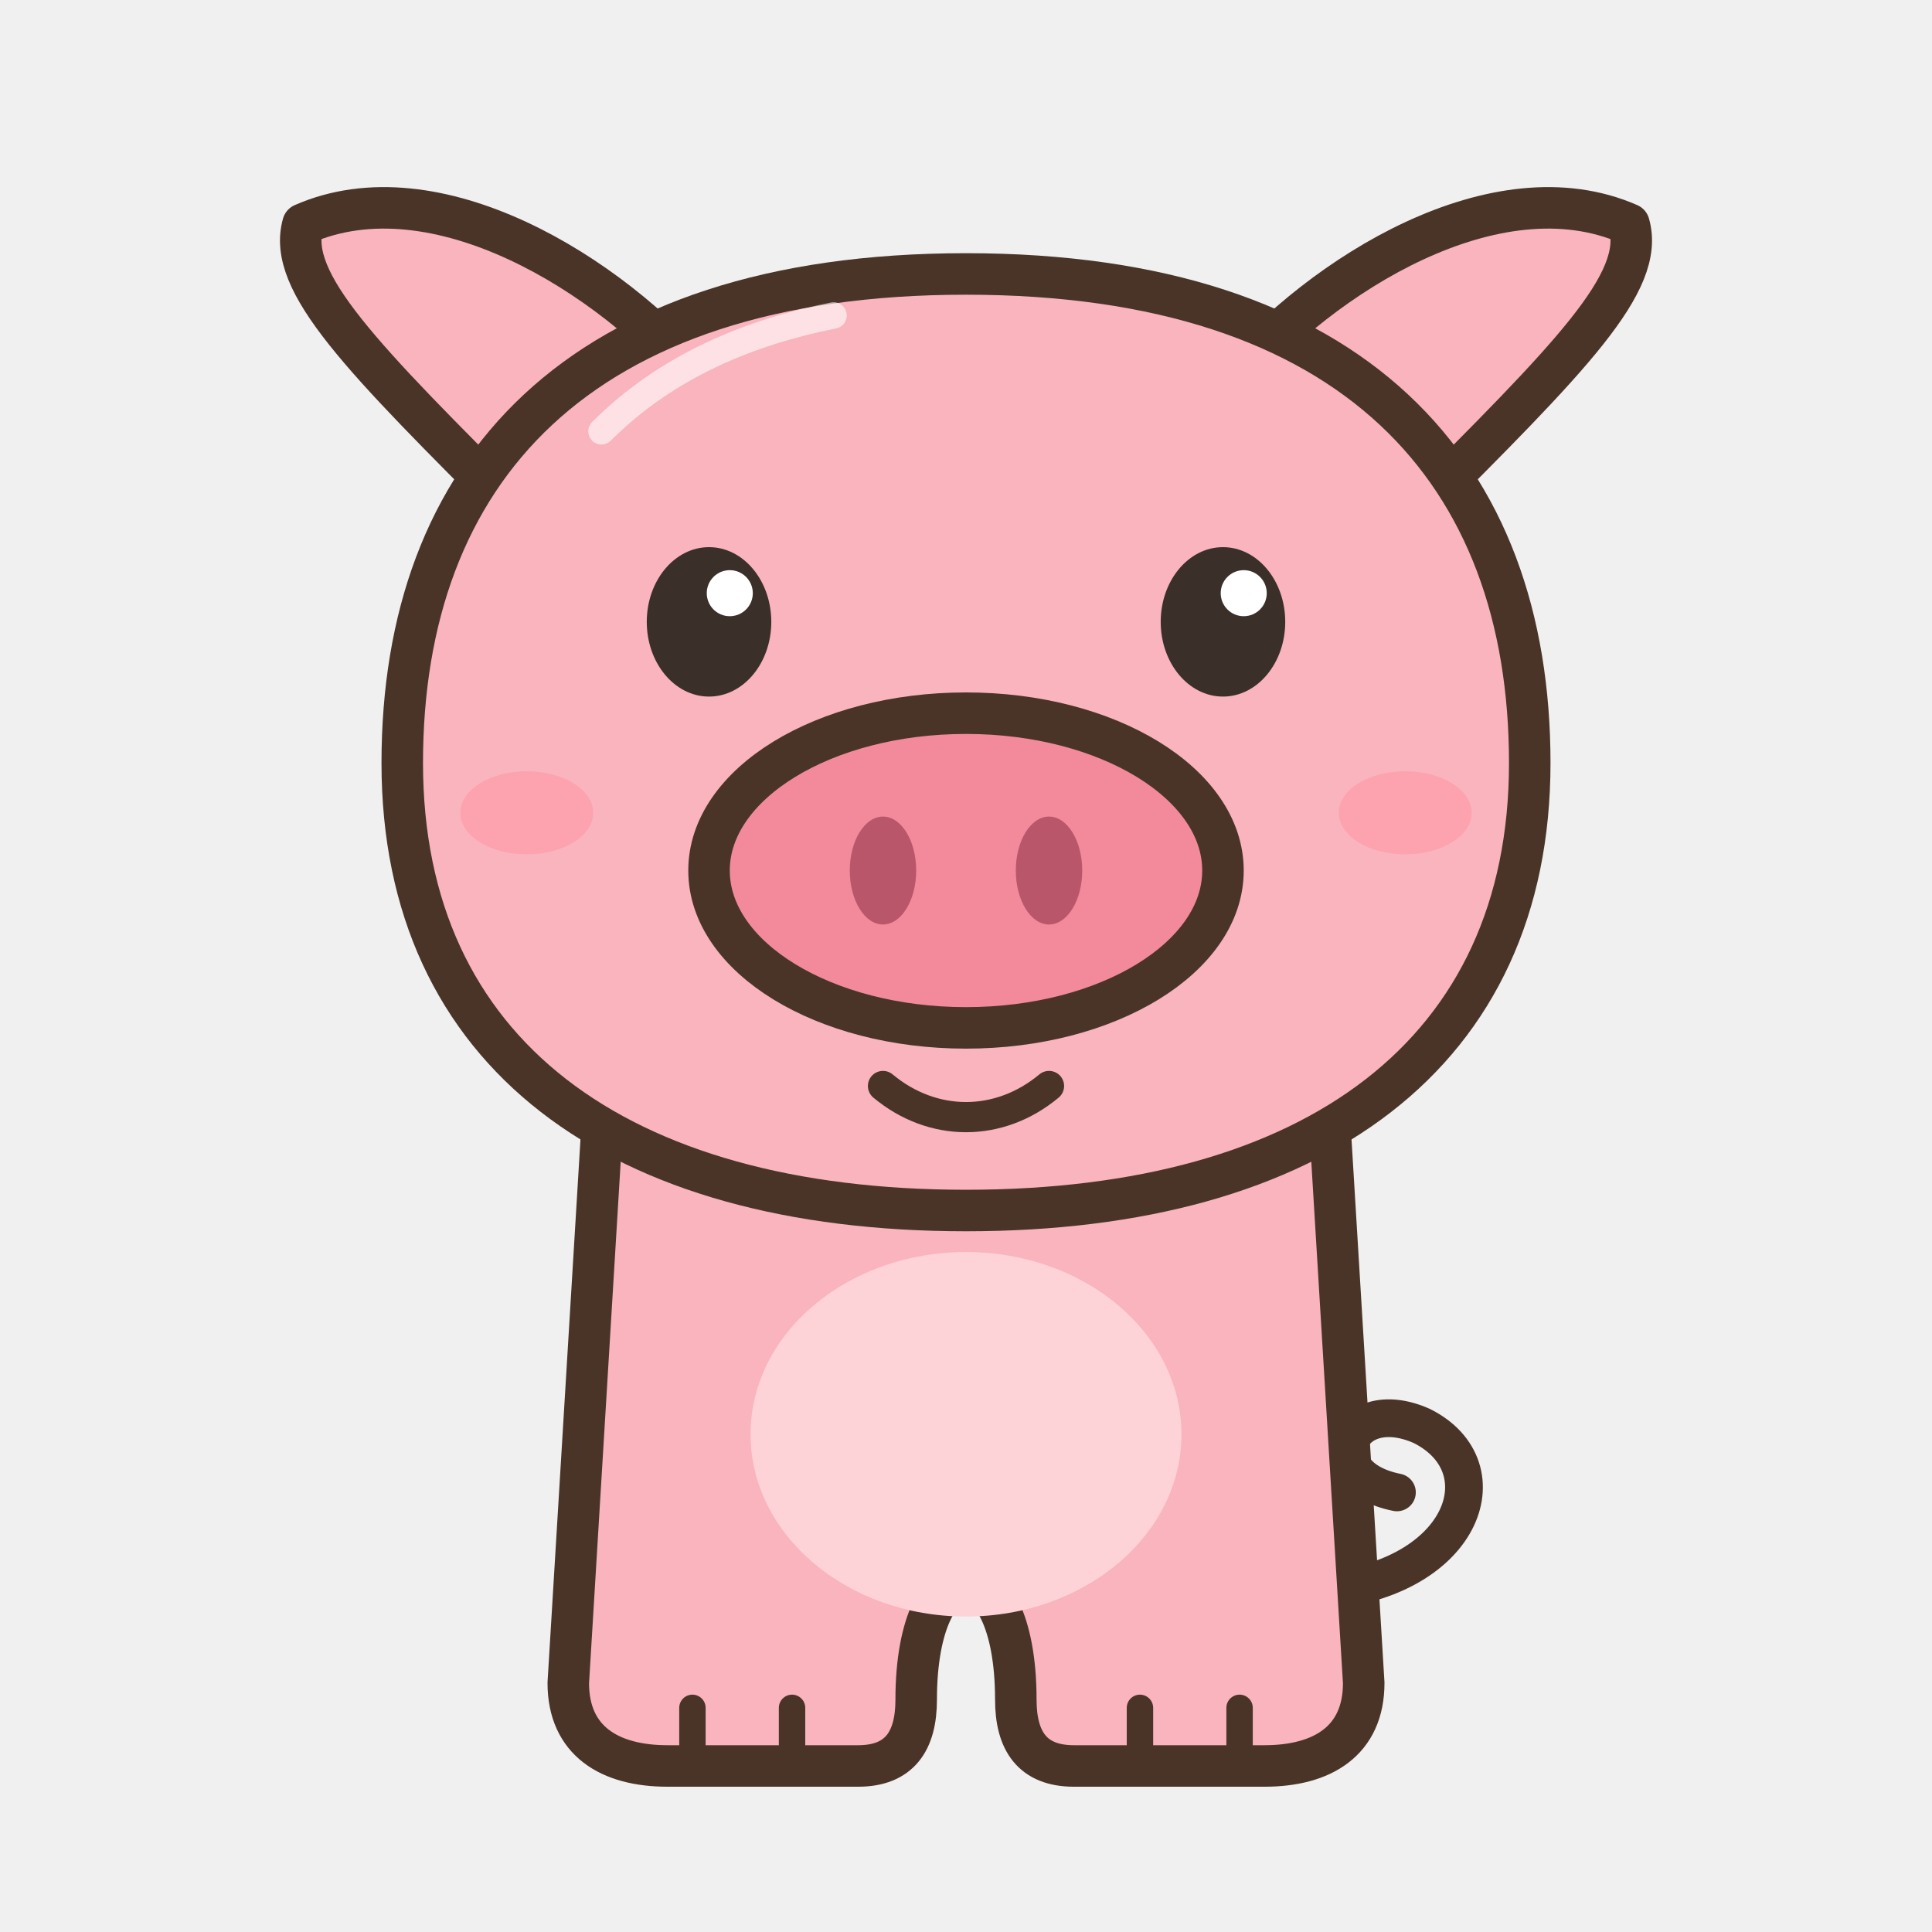
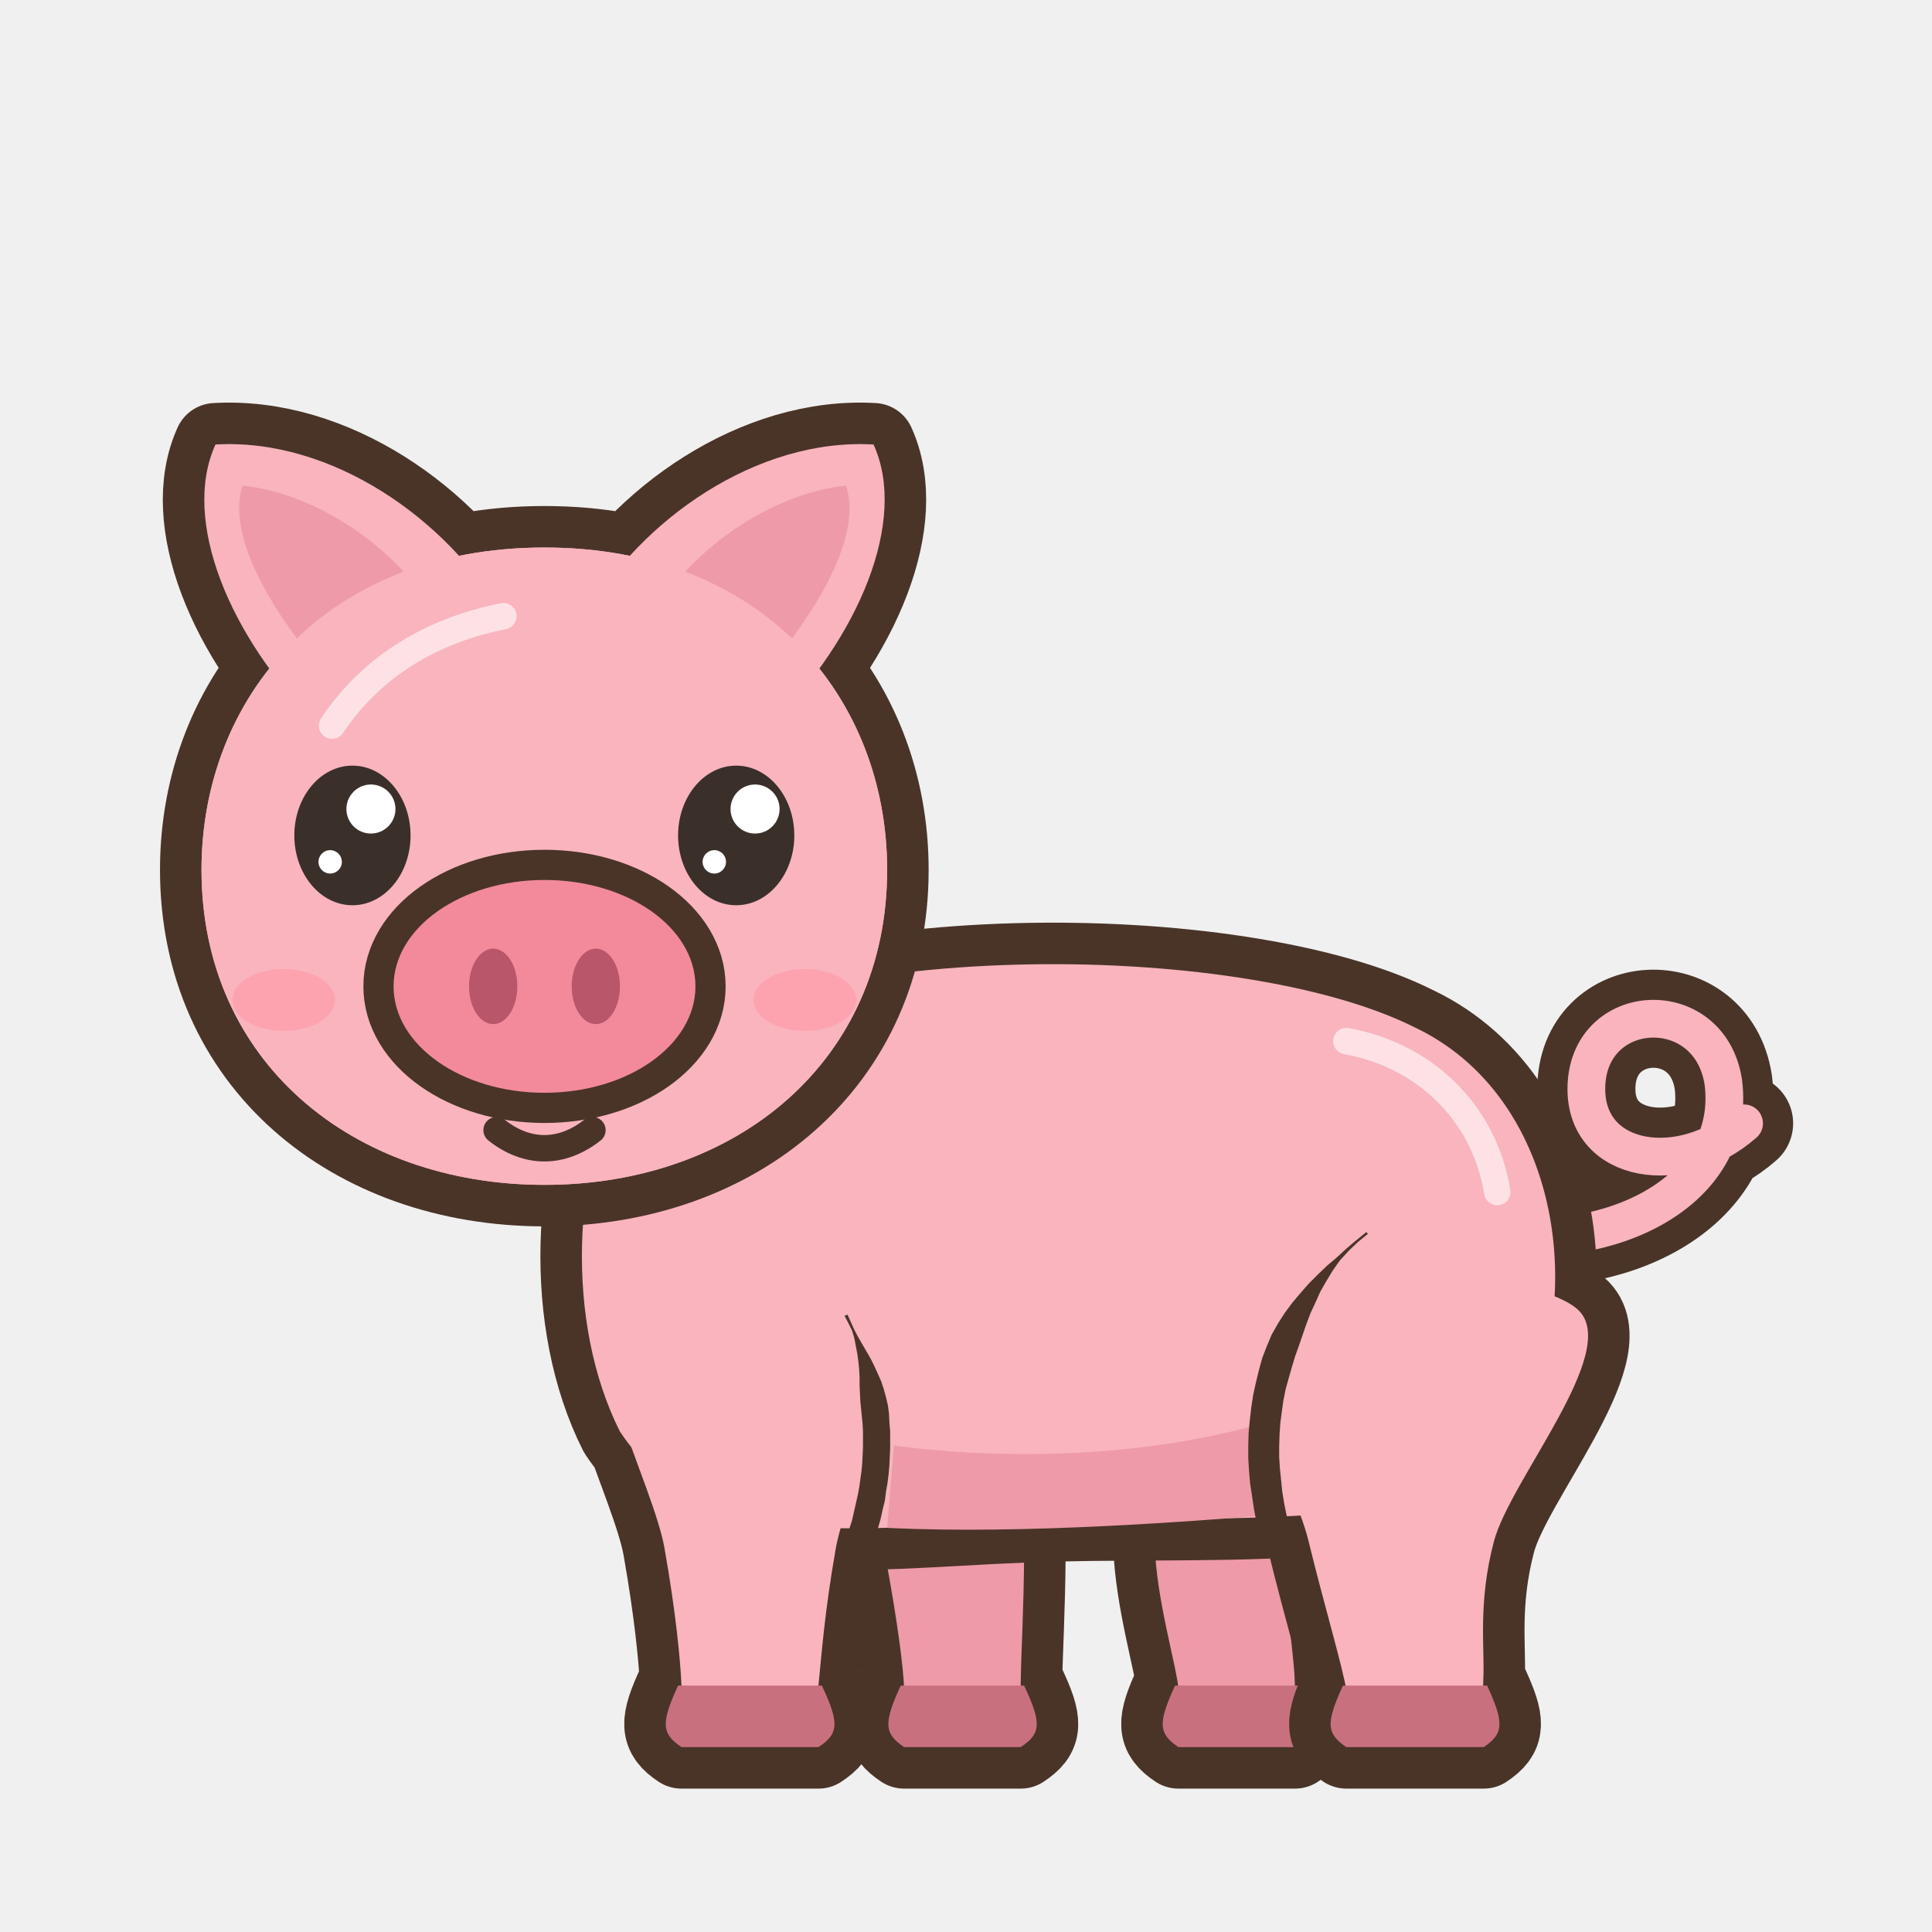
<svg xmlns="http://www.w3.org/2000/svg" viewBox="0 0 512 512" width="512" height="512">
-   <path d="M348.3 421.8 C387.8 419.6 398.8 388.9 376.8 377.9 C357 369.1 348.3 391.1 370.2 395.5" fill="none" stroke="#4a3428" stroke-width="10" stroke-linejoin="round" stroke-linecap="round" />
-   <path d="M159.4 301 C159.4 279.1 194.5 268.1 256 268.1 C317.5 268.1 352.6 279.1 352.6 301 L361.4 446 C361.4 461.4 350.4 468 335.1 468 L284.6 468 C273.6 468 269.2 461.4 269.2 450.4 C269.2 408.7 242.8 408.7 242.8 450.4 C242.8 461.4 238.4 468 227.4 468 L176.9 468 C161.6 468 150.6 461.4 150.6 446 Z" fill="#f9b4be" stroke="#4a3428" stroke-width="11" stroke-linejoin="round" stroke-linecap="round" />
-   <ellipse cx="256" cy="380.1" rx="57.1" ry="48.3" fill="#fdd3d8" />
-   <line x1="183.5" y1="452.6" x2="183.5" y2="468" fill="none" stroke="#4a3428" stroke-width="7" stroke-linejoin="round" stroke-linecap="round" />
-   <line x1="209.9" y1="452.6" x2="209.9" y2="468" fill="none" stroke="#4a3428" stroke-width="7" stroke-linejoin="round" stroke-linecap="round" />
-   <line x1="302.1" y1="452.6" x2="302.1" y2="468" fill="none" stroke="#4a3428" stroke-width="7" stroke-linejoin="round" stroke-linecap="round" />
-   <line x1="328.5" y1="452.6" x2="328.5" y2="468" fill="none" stroke="#4a3428" stroke-width="7" stroke-linejoin="round" stroke-linecap="round" />
-   <path d="M137.4 136.3 C95.7 94.6 75.9 74.8 80.3 59.4 C115.4 44 161.6 72.6 185.7 101.1 Z" fill="#f9b4be" stroke="#4a3428" stroke-width="11" stroke-linejoin="round" stroke-linecap="round" />
-   <path d="M374.6 136.3 C416.3 94.6 436.1 74.8 431.7 59.4 C396.6 44 350.4 72.6 326.3 101.1 Z" fill="#f9b4be" stroke="#4a3428" stroke-width="11" stroke-linejoin="round" stroke-linecap="round" />
-   <path d="M256 72.6 C359.2 72.6 405.4 125.3 405.4 202.2 C405.4 279.1 348.3 320.8 256 320.8 C163.7 320.8 106.6 279.1 106.6 202.2 C106.6 125.3 152.8 72.6 256 72.6 Z" fill="#f9b4be" stroke="#4a3428" stroke-width="11" stroke-linejoin="round" stroke-linecap="round" />
-   <ellipse cx="256" cy="230.7" rx="68.1" ry="41.7" fill="#f28a9b" stroke="#4a3428" stroke-width="11" stroke-linejoin="round" stroke-linecap="round" />
-   <ellipse cx="234" cy="230.7" rx="8.8" ry="14.3" fill="#b9566a" />
-   <ellipse cx="278" cy="230.7" rx="8.8" ry="14.3" fill="#b9566a" />
-   <path d="M234 287.8 C247.2 298.8 264.8 298.8 278 287.8" fill="none" stroke="#4a3428" stroke-width="8" stroke-linejoin="round" stroke-linecap="round" />
-   <ellipse cx="187.9" cy="164.8" rx="16.5" ry="19.8" fill="#3b2f2a" />
-   <circle cx="193.4" cy="157.2" r="6.1" fill="#ffffff" />
-   <ellipse cx="139.6" cy="215.4" rx="17.6" ry="11" fill="#ff9aa8" fill-opacity="0.7" />
-   <ellipse cx="324.1" cy="164.8" rx="16.5" ry="19.8" fill="#3b2f2a" />
-   <circle cx="329.6" cy="157.2" r="6.1" fill="#ffffff" />
-   <ellipse cx="372.4" cy="215.4" rx="17.6" ry="11" fill="#ff9aa8" fill-opacity="0.7" />
-   <path d="M159.4 114.3 C176.9 96.8 198.9 88 220.9 83.6" fill="none" stroke="#ffffff" stroke-width="7" stroke-linejoin="round" stroke-linecap="round" stroke-opacity="0.6" />
+   <path d="M395 326.8 C425.9 332.2 460.4 315.9 456.7 286.8 C453.1 263.2 420.4 265 420.4 288.6 C420.4 308.6 445.8 312.2 462.2 297.7" fill="none" stroke="#4a3428" stroke-width="26" stroke-linejoin="round" stroke-linecap="round" />
+   <path d="M395 326.8 C425.9 332.2 460.4 315.9 456.7 286.8 C453.1 263.2 420.4 265 420.4 288.6 C420.4 308.6 445.8 312.2 462.2 297.7" fill="none" stroke="#f9b4be" stroke-width="10" stroke-linejoin="round" stroke-linecap="round" />
+   <path d="M224.3 365.6 C218.3 374.8 232.7 401.9 235.2 415.5 C237.7 429.2 239.4 441.6 239.6 447.5 C239.9 453.5 237.2 449.3 236.9 451.3 C236.7 453.3 235.1 457.9 238.2 459.4 C241.2 460.8 249.7 460.6 255.1 460.3 C260.5 460 268 460 270.5 457.6 C273.1 455.1 270.4 453.3 270.5 445.8 C270.6 438.3 271.3 426.6 271.4 412.4 C271.5 398.2 279.2 368.4 271.4 360.5 C263.4 352.7 230.4 356.5 224.3 365.6 Z M238.7 446.7 L271.4 446.7 C276 456.5 276 459.4 270.5 463 L239.6 463 C234.2 459.4 234.2 456.5 238.7 446.7 Z M310 358.6 C301.6 365.5 305.6 394.2 306 409.1 C306.4 424 311.8 441.2 312.4 448.2 C313 455.2 309.9 449.4 309.6 451.3 C309.3 453.2 307.8 457.9 310.9 459.4 C313.9 460.8 322.4 460.6 327.8 460.3 C333.1 460 340.7 460.1 343.2 457.6 C345.7 455 343.3 452.8 343.1 445.1 C342.9 437.5 340 424.4 342.3 411.5 C344.5 398.6 361.7 376.4 356.4 367.5 C351 358.7 318.4 351.7 310 358.6 Z M311.4 446.7 L344.1 446.7 C348.6 456.5 348.6 459.4 343.2 463 L312.3 463 C306.9 459.4 306.9 456.5 311.4 446.7 Z" fill="#4a3428" stroke="#4a3428" stroke-width="22" stroke-linejoin="round" stroke-linecap="round" />
+   <path d="M224.3 365.6 C218.3 374.8 232.7 401.9 235.2 415.5 C237.7 429.2 239.4 441.6 239.6 447.5 C239.9 453.5 237.2 449.3 236.9 451.3 C236.7 453.3 235.1 457.9 238.2 459.4 C241.2 460.8 249.7 460.6 255.1 460.3 C260.5 460 268 460 270.5 457.6 C273.1 455.1 270.4 453.3 270.5 445.8 C270.6 438.3 271.3 426.6 271.4 412.4 C271.5 398.2 279.2 368.4 271.4 360.5 C263.4 352.7 230.4 356.5 224.3 365.6 Z" fill="#ee9aa8" />
+   <path d="M238.7 446.7 L271.4 446.7 C276 456.5 276 459.4 270.5 463 L239.6 463 C234.2 459.4 234.2 456.5 238.7 446.7 Z" fill="#c9707f" />
+   <path d="M310 358.6 C301.6 365.5 305.6 394.2 306 409.1 C306.4 424 311.8 441.2 312.4 448.2 C313 455.2 309.9 449.4 309.6 451.3 C309.3 453.2 307.8 457.9 310.9 459.4 C313.9 460.8 322.4 460.6 327.8 460.3 C333.1 460 340.7 460.1 343.2 457.6 C345.7 455 343.3 452.8 343.1 445.1 C342.9 437.5 340 424.4 342.3 411.5 C344.5 398.6 361.7 376.4 356.4 367.5 C351 358.7 318.4 351.7 310 358.6 Z" fill="#ee9aa8" />
+   <path d="M311.4 446.7 L344.1 446.7 C348.6 456.5 348.6 459.4 343.2 463 L312.3 463 C306.9 459.4 306.9 456.5 311.4 446.7 Z" fill="#c9707f" />
+   <path d="M166.1 281.3 C209.7 248.6 327.8 248.6 375 272.3 C416.8 292.2 422.2 354 396.8 386.7 C376.8 406.7 316.9 401.2 271.4 403.1 C226 404.9 186.1 412.1 164.3 379.4 C149.7 350.4 151.5 308.6 166.1 281.3 Z M162.4 344.9 C152.6 355.8 173.1 393.3 176.1 410.3 C179.1 427.3 180.3 439.8 180.6 446.7 C180.9 453.5 178.2 449.2 177.9 451.3 C177.6 453.4 175.6 457.9 179.1 459.4 C182.6 460.8 192.5 460.6 198.8 460.3 C205 460 213.9 459.8 216.9 457.6 C219.9 455.3 216.2 454.6 216.9 446.7 C217.7 438.8 218.5 427.3 221.5 410.3 C224.5 393.3 244.9 355.8 235.1 344.9 C225.3 334 172.3 334 162.4 344.9 Z M179.7 446.7 L217.8 446.7 C222.4 456.5 222.4 459.4 216.9 463 L180.6 463 C175.2 459.4 175.2 456.5 179.7 446.7 Z M331.5 342.5 C319.5 352.6 342.6 390.9 346.8 408.5 C351.1 426.1 355.7 441.2 356.9 448.4 C358.1 455.5 354.4 449.5 354.1 451.3 C353.8 453.1 351.8 457.9 355.4 459.4 C358.8 460.8 368.7 460.6 375 460.3 C381.3 460 390.2 460.1 393.2 457.6 C396.2 455 392.6 453.1 393.1 444.9 C393.5 436.8 391.6 424.8 395.9 408.5 C400.2 392.2 429.2 358.5 418.5 347.4 C407.8 336.4 343.4 332.3 331.5 342.5 Z M355.9 446.7 L394.1 446.7 C398.6 456.5 398.6 459.4 393.2 463 L356.8 463 C351.4 459.4 351.4 456.5 355.9 446.7 Z" fill="#4a3428" stroke="#4a3428" stroke-width="22" stroke-linejoin="round" stroke-linecap="round" />
+   <path d="M166.1 281.3 C209.7 248.6 327.8 248.6 375 272.3 C416.8 292.2 422.2 354 396.8 386.7 C376.8 406.7 316.9 401.2 271.4 403.1 C226 404.9 186.1 412.1 164.3 379.4 C149.7 350.4 151.5 308.6 166.1 281.3 Z" fill="#f9b4be" />
+   <path d="M162.4 344.9 C152.6 355.8 173.1 393.3 176.1 410.3 C179.1 427.3 180.3 439.8 180.6 446.7 C180.9 453.5 178.2 449.2 177.9 451.3 C177.6 453.4 175.6 457.9 179.1 459.4 C182.6 460.8 192.5 460.6 198.8 460.3 C205 460 213.9 459.8 216.9 457.6 C219.9 455.3 216.2 454.6 216.9 446.7 C217.7 438.8 218.5 427.3 221.5 410.3 C224.5 393.3 244.9 355.8 235.1 344.9 C225.3 334 172.3 334 162.4 344.9 Z" fill="#f9b4be" />
+   <path d="M179.7 446.7 L217.8 446.7 C222.4 456.5 222.4 459.4 216.9 463 L180.6 463 C175.2 459.4 175.2 456.5 179.7 446.7 Z" fill="#c9707f" />
+   <path d="M331.5 342.5 C319.5 352.6 342.6 390.9 346.8 408.5 C351.1 426.1 355.7 441.2 356.9 448.4 C358.1 455.5 354.4 449.5 354.1 451.3 C353.8 453.1 351.8 457.9 355.4 459.4 C358.8 460.8 368.7 460.6 375 460.3 C381.3 460 390.2 460.1 393.2 457.6 C396.2 455 392.6 453.1 393.1 444.9 C393.5 436.8 391.6 424.8 395.9 408.5 C400.2 392.2 429.2 358.5 418.5 347.4 C407.8 336.4 343.4 332.3 331.5 342.5 Z" fill="#f9b4be" />
+   <path d="M355.9 446.7 L394.1 446.7 C398.6 456.5 398.6 459.4 393.2 463 L356.8 463 C351.4 459.4 351.4 456.5 355.9 446.7 Z" fill="#c9707f" />
+   <path d="M235.1 404.9 C271.4 406.7 316.9 403.1 340.5 401.2 C335 392.2 333.2 384.9 333.2 377.6 C300.5 386.7 264.2 386.7 236.9 383.1 Z" fill="#ee9aa8" />
+   <path d="M342.6 407.3 L341.7 404.3 L340.9 401.3 L340.3 398.3 L339.8 395.2 L339.5 392.2 L339.2 389.3 L339 386.2 L339 383.2 L339.1 380.1 L339.3 377.1 L339.7 374.1 L340.1 371.2 L340.7 368.2 L341.5 365.3 L342.3 362.5 L343.2 359.5 L344.2 356.7 L345.2 353.8 L346.2 350.9 L347.3 348 L348.6 345.2 L349.9 342.3 L351.5 339.5 L353.2 336.7 L355.1 334 L357.4 331.5 L359.8 329.2 L362.5 327 L362.1 326.5 L359.4 328.7 L356.8 330.9 L354.3 333.2 L351.7 335.4 L349.3 337.7 L346.9 340.1 L344.7 342.6 L342.5 345.2 L340.5 347.9 L338.7 350.7 L337 353.7 L335.7 356.8 L334.5 359.9 L333.6 363.2 L332.8 366.5 L332.1 369.7 L331.6 373 L331.2 376.4 L330.9 379.7 L330.8 383.1 L330.8 386.4 L331 389.8 L331.3 393.2 L331.8 396.4 L332.3 399.8 L332.9 403.1 L333.8 406.4 L334.8 409.7 Z" fill="#4a3428" />
+   <path d="M231.3 409.7 L232 407.2 L232.7 404.9 L233.4 402.4 L233.9 400.1 L234.5 397.7 L234.8 395.3 L235.2 393 L235.5 390.6 L235.7 388.3 L235.8 386 L235.9 383.7 L235.9 381.4 L235.9 379.2 L235.7 376.9 L235.6 374.7 L235.3 372.4 L234.8 370.3 L234.2 368.1 L233.5 366 L232.6 364 L231.7 362 L230.7 360 L229.6 358.1 L228.5 356.2 L227.4 354.3 L226.4 352.4 L225.5 350.4 L224.6 348.4 L223.8 348.7 L224.8 350.6 L225.8 352.6 L226.4 354.6 L226.8 356.7 L227.2 358.8 L227.5 361 L227.7 363.1 L227.8 365.2 L227.8 367.3 L227.9 369.3 L228 371.4 L228.2 373.4 L228.4 375.4 L228.6 377.4 L228.7 379.4 L228.7 381.5 L228.7 383.6 L228.6 385.7 L228.5 387.8 L228.3 389.9 L228 392 L227.7 394.2 L227.3 396.3 L226.8 398.5 L226.3 400.7 L225.8 402.9 L225.1 405.1 L224.4 407.3 Z" fill="#4a3428" />
+   <path d="M356.8 275.9 C376.8 279.5 393.2 294.1 396.8 315.9" fill="none" stroke="#ffffff" stroke-width="7" stroke-linejoin="round" stroke-linecap="round" stroke-opacity="0.6" />
+   <path d="M84.3 192.3 C60.7 168.7 48 137.8 57.1 117.8 C88 116 118.8 137.8 133.4 163.3 Z M204.2 192.3 C227.8 168.7 240.6 137.8 231.5 117.8 C200.6 116 169.7 137.8 155.2 163.3 Z M144.3 145.1 C202.4 145.1 235.1 185.1 235.1 230.5 C235.1 281.3 195.1 314 144.3 314 C93.4 314 53.4 281.3 53.4 230.5 C53.4 185.1 86.1 145.1 144.3 145.1 Z" fill="#4a3428" stroke="#4a3428" stroke-width="22" stroke-linejoin="round" stroke-linecap="round" />
+   <path d="M84.3 192.3 C60.7 168.7 48 137.8 57.1 117.8 C88 116 118.8 137.8 133.4 163.3 Z" fill="#f9b4be" />
+   <path d="M204.2 192.3 C227.8 168.7 240.6 137.8 231.5 117.8 C200.6 116 169.7 137.8 155.2 163.3 Z" fill="#f9b4be" />
+   <path d="M144.3 145.1 C202.4 145.1 235.1 185.1 235.1 230.5 C235.1 281.3 195.1 314 144.3 314 C93.4 314 53.4 281.3 53.4 230.5 C53.4 185.1 86.1 145.1 144.3 145.1 Z" fill="#f9b4be" />
+   <path d="M82.5 174.2 C68 156 60.7 139.6 64.3 128.7 C82.5 130.6 102.5 143.3 113.4 159.6 Z" fill="#ee9aa8" />
+   <path d="M206 174.2 C220.6 156 227.8 139.6 224.2 128.7 C206 130.6 186.1 143.3 175.2 159.6 Z" fill="#ee9aa8" />
+   <path d="M144.3 145.1 C202.4 145.1 235.1 185.1 235.1 230.5 C235.1 281.3 195.1 314 144.3 314 C93.4 314 53.4 281.3 53.4 230.5 C53.4 185.1 86.1 145.1 144.3 145.1 Z" fill="#f9b4be" />
+   <ellipse cx="144.3" cy="261.4" rx="40" ry="28.2" fill="#4a3428" stroke="#4a3428" stroke-width="16" stroke-linejoin="round" stroke-linecap="round" />
+   <ellipse cx="144.3" cy="261.4" rx="40" ry="28.2" fill="#f28a9b" />
+   <ellipse cx="130.7" cy="261.4" rx="6.4" ry="10" fill="#b9566a" />
+   <ellipse cx="157.9" cy="261.4" rx="6.4" ry="10" fill="#b9566a" />
+   <path d="M131.6 299.5 C139.7 305.9 148.8 305.9 157 299.5" fill="none" stroke="#4a3428" stroke-width="7" stroke-linejoin="round" stroke-linecap="round" />
+   <ellipse cx="93.4" cy="221.4" rx="15.4" ry="18.5" fill="#3b2f2a" />
+   <circle cx="98.3" cy="214.4" r="6.5" fill="#ffffff" />
+   <circle cx="87.5" cy="228.4" r="3.1" fill="#ffffff" />
+   <ellipse cx="195.1" cy="221.4" rx="15.4" ry="18.5" fill="#3b2f2a" />
+   <circle cx="200.1" cy="214.4" r="6.5" fill="#ffffff" />
+   <circle cx="189.3" cy="228.4" r="3.1" fill="#ffffff" />
+   <ellipse cx="75.2" cy="265" rx="13.6" ry="8.2" fill="#ff9aa8" fill-opacity="0.65" />
+   <ellipse cx="213.3" cy="265" rx="13.6" ry="8.2" fill="#ff9aa8" fill-opacity="0.65" />
+   <path d="M88 192.3 C98.9 176 115.2 166.9 133.4 163.3" fill="none" stroke="#ffffff" stroke-width="7" stroke-linejoin="round" stroke-linecap="round" stroke-opacity="0.6" />
</svg>
